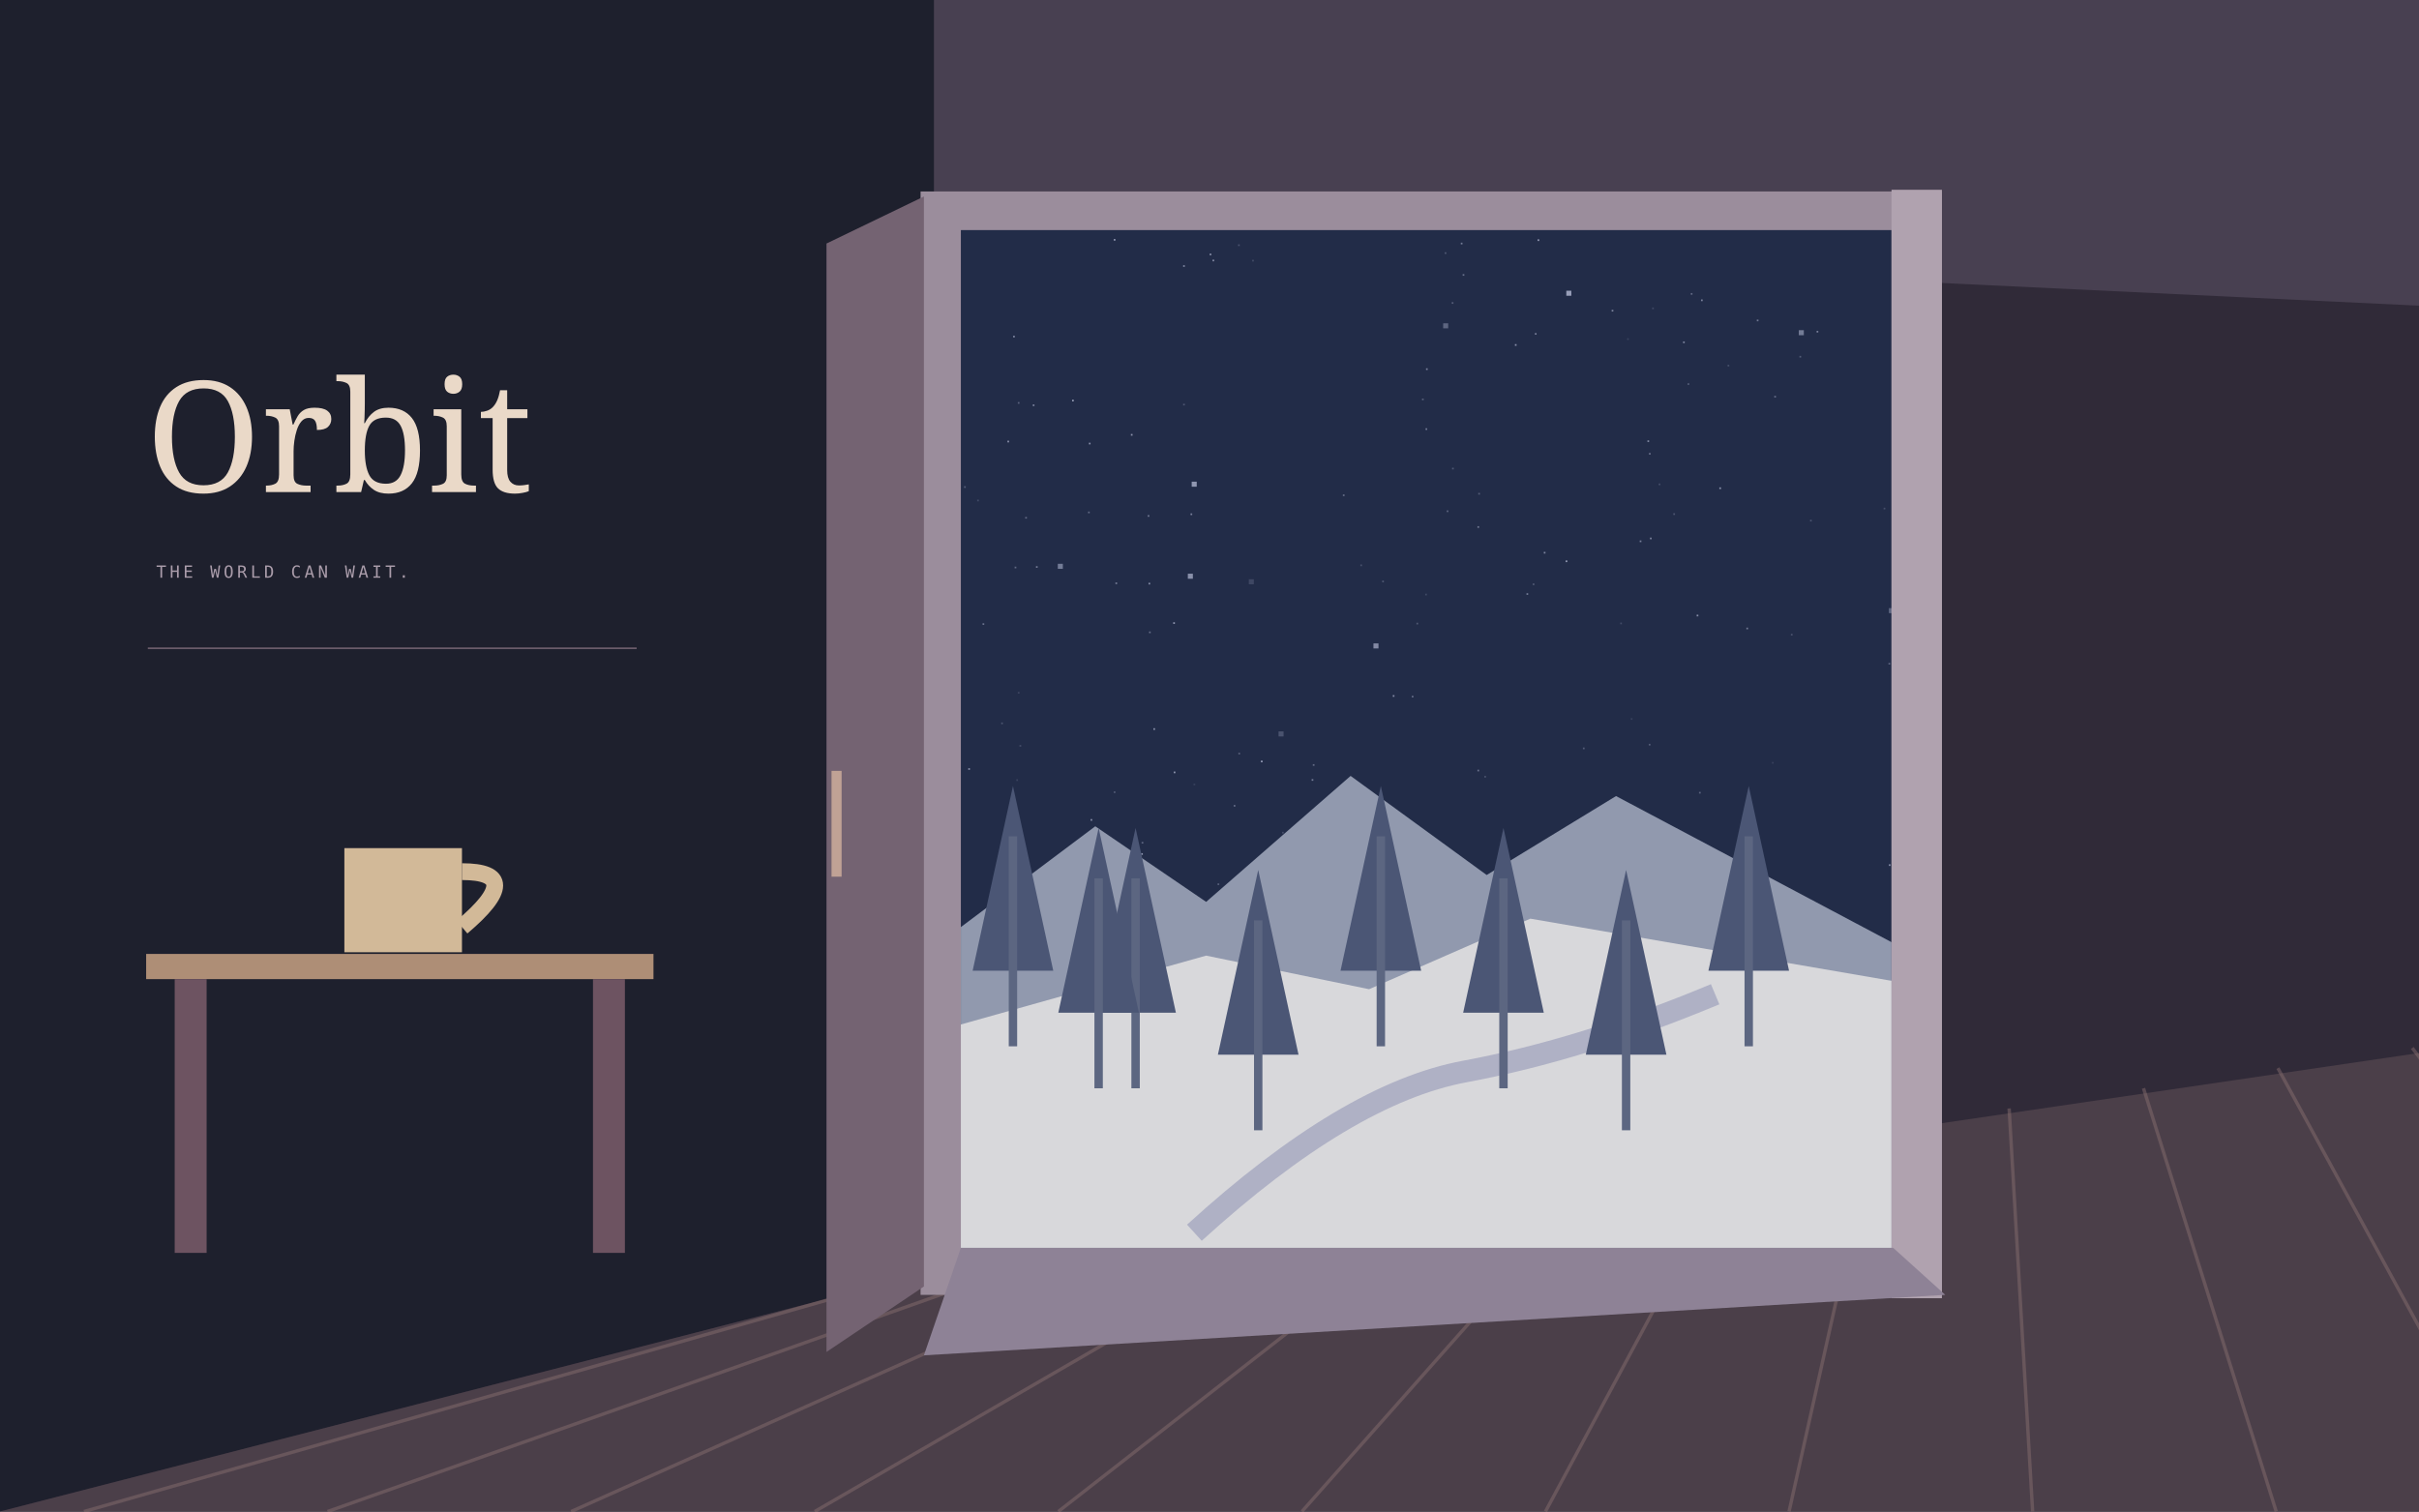
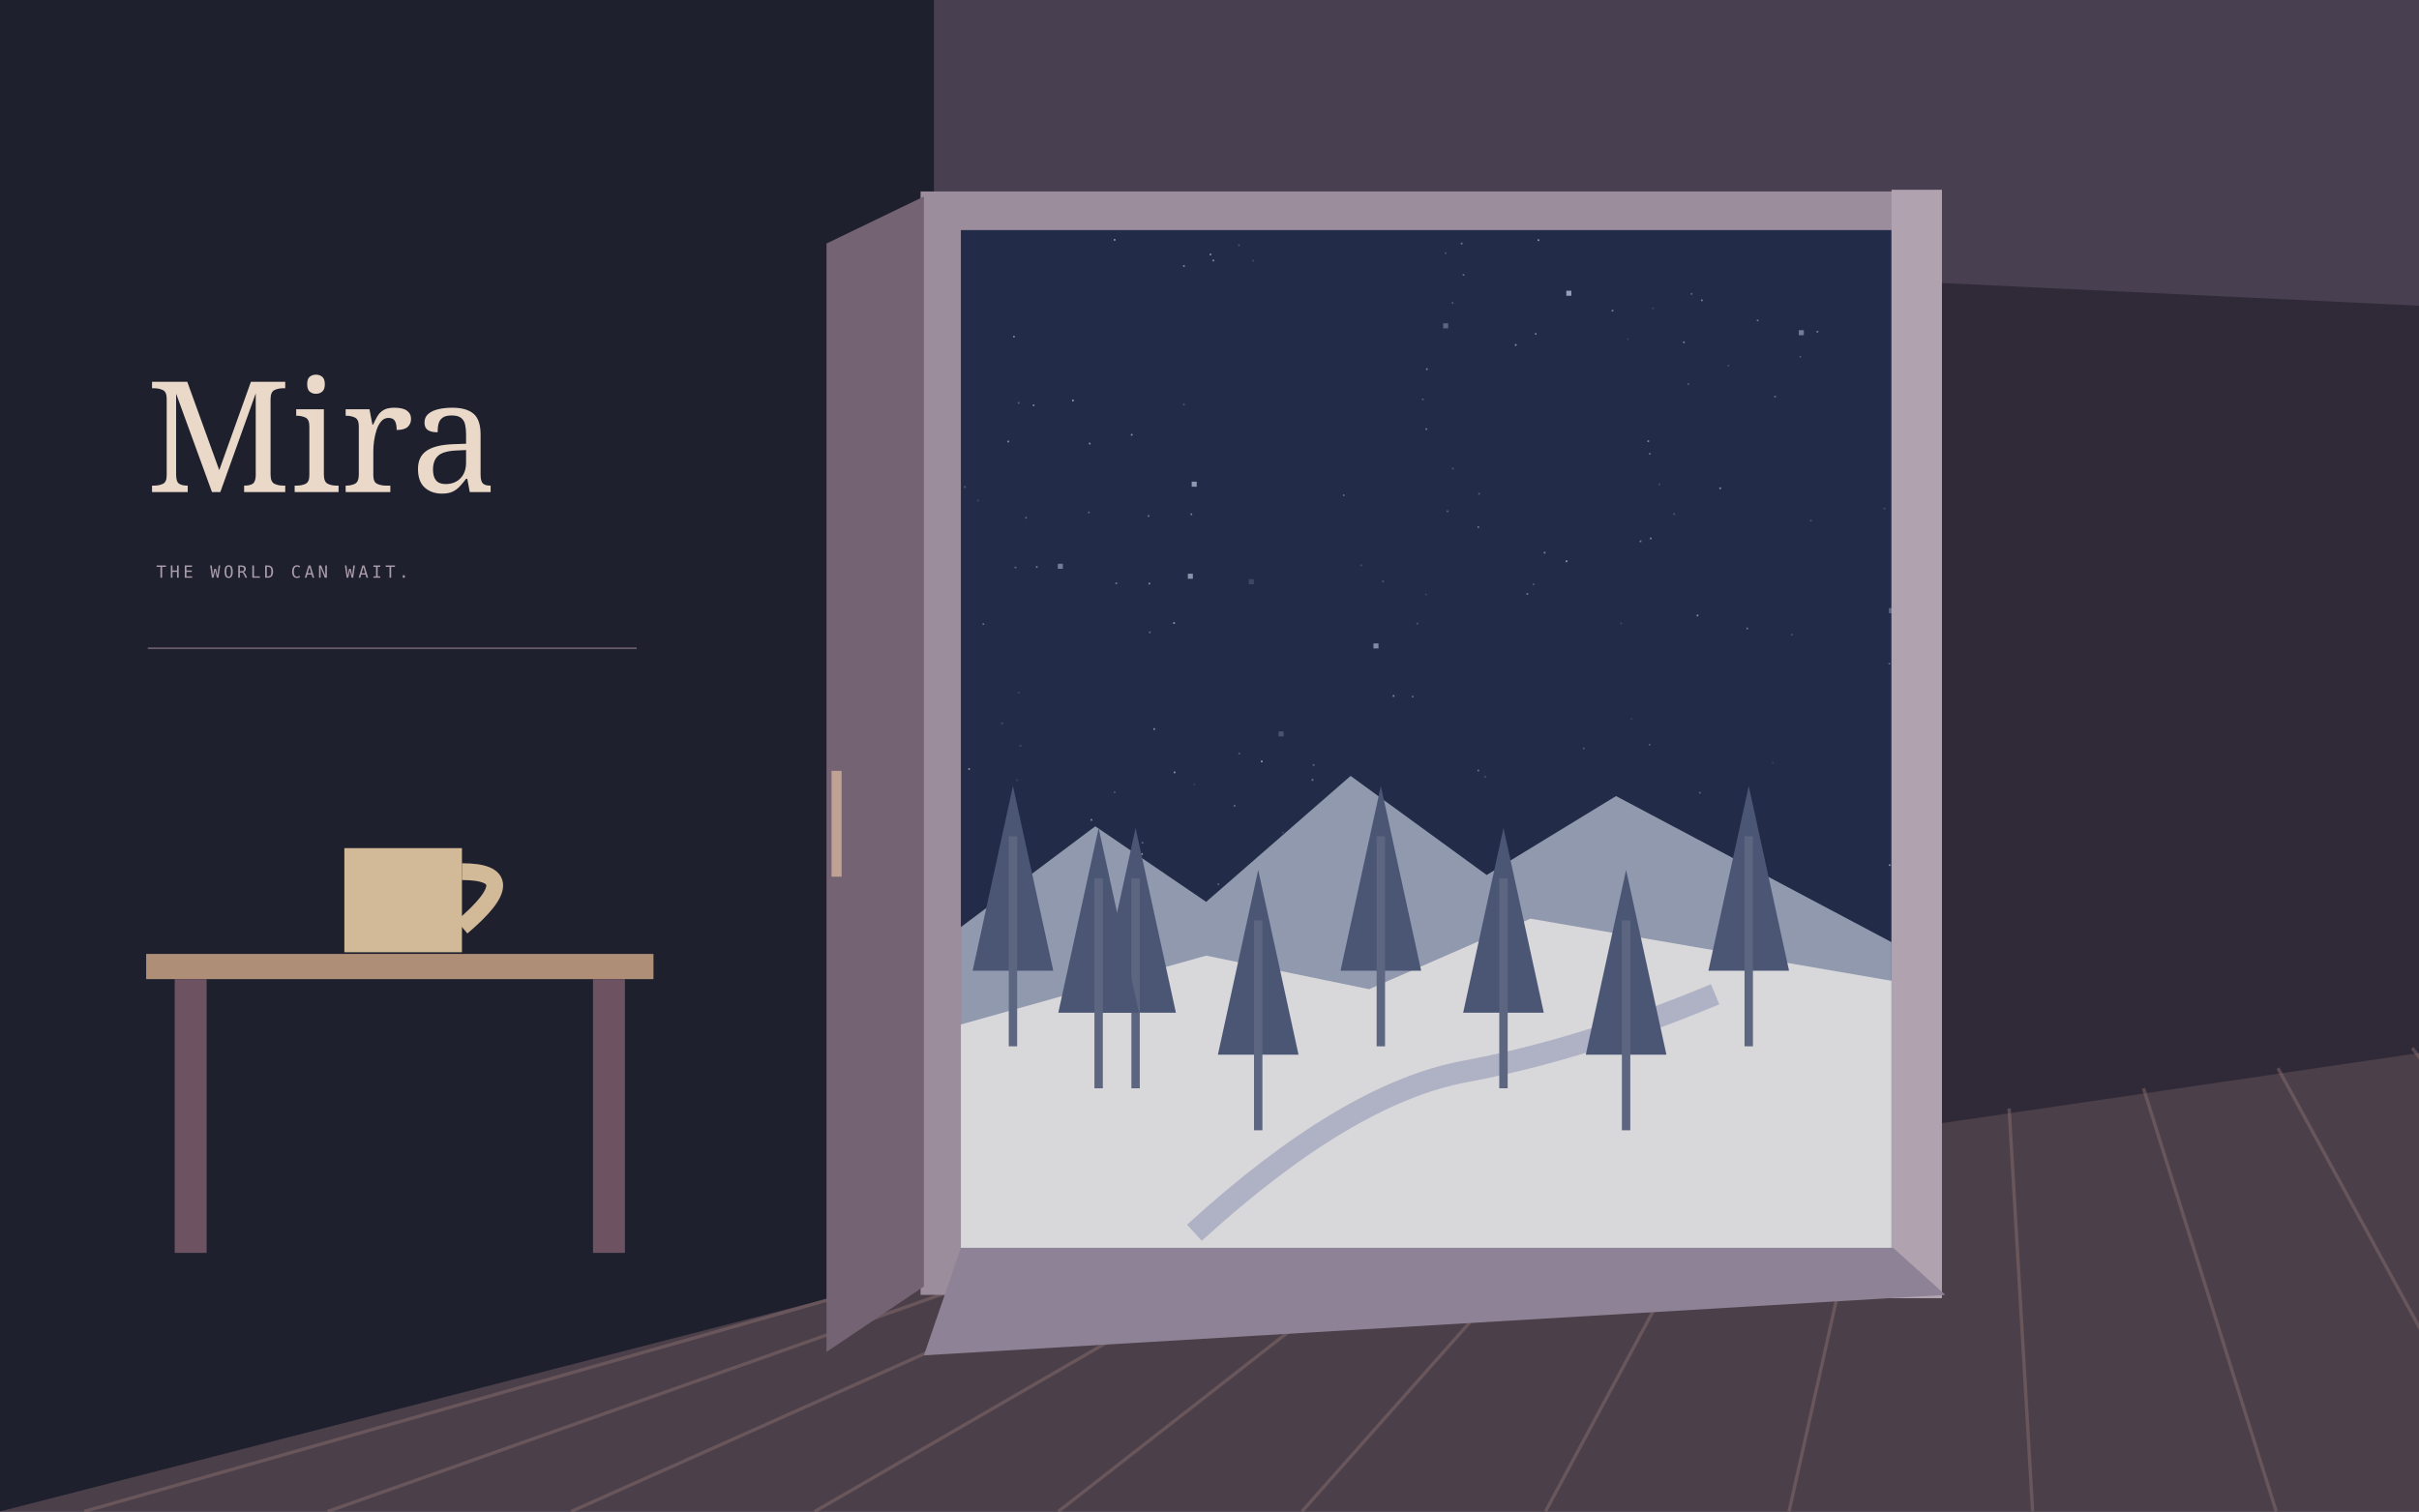
<svg xmlns="http://www.w3.org/2000/svg" width="1440" height="900" viewBox="0 0 1440 900" role="img" aria-label="A heavy cabin doorway opens onto a snowy clearing while a warm mug rests on a near table.">
  <defs />
  <rect x="0" y="0" width="1440" height="900" fill="#302a38" />
  <rect x="0" y="0" width="1440" height="900" fill="#302a38" />
  <polygon points="0,0 556,0 556,757 0,900" fill="#1e202d" stroke="none" />
  <polygon points="556,0 1440,0 1440,182 556,140" fill="#484051" stroke="none" />
  <polygon points="556,757 1440,627 1440,900 0,900" fill="#4b3f49" stroke="none" />
  <line x1="556" y1="756" x2="50" y2="900" stroke="#8c7072" opacity=".45" stroke-width="2" />
  <line x1="636" y1="744" x2="195" y2="900" stroke="#8c7072" opacity=".45" stroke-width="2" />
  <line x1="716" y1="732" x2="340" y2="900" stroke="#8c7072" opacity=".45" stroke-width="2" />
  <line x1="796" y1="720" x2="485" y2="900" stroke="#8c7072" opacity=".45" stroke-width="2" />
  <line x1="876" y1="708" x2="630" y2="900" stroke="#8c7072" opacity=".45" stroke-width="2" />
  <line x1="956" y1="696" x2="775" y2="900" stroke="#8c7072" opacity=".45" stroke-width="2" />
  <line x1="1036" y1="684" x2="920" y2="900" stroke="#8c7072" opacity=".45" stroke-width="2" />
  <line x1="1116" y1="672" x2="1065" y2="900" stroke="#8c7072" opacity=".45" stroke-width="2" />
  <line x1="1196" y1="660" x2="1210" y2="900" stroke="#8c7072" opacity=".45" stroke-width="2" />
  <line x1="1276" y1="648" x2="1355" y2="900" stroke="#8c7072" opacity=".45" stroke-width="2" />
  <line x1="1356" y1="636" x2="1500" y2="900" stroke="#8c7072" opacity=".45" stroke-width="2" />
  <line x1="1436" y1="624" x2="1645" y2="900" stroke="#8c7072" opacity=".45" stroke-width="2" />
  <line x1="1516" y1="612" x2="1790" y2="900" stroke="#8c7072" opacity=".45" stroke-width="2" />
  <rect x="548" y="114" width="608" height="657" fill="#9b8d9c" />
  <rect x="572" y="137" width="554" height="606" fill="#222c48" />
  <rect x="710.5" y="466.6" width="1" height="1" fill="#d4d9f2" opacity="0.12" />
  <rect x="780.8" y="463.9" width="1" height="1" fill="#d4d9f2" opacity="0.46" />
  <rect x="1027.1" y="530.9" width="1" height="1" fill="#d4d9f2" opacity="0.33" />
  <rect x="1004.6" y="228.2" width="1" height="1" fill="#d4d9f2" opacity="0.28" />
  <rect x="694.6" y="657.5" width="1" height="1" fill="#d4d9f2" opacity="0.43" />
  <rect x="795.8" y="623.9" width="1" height="1" fill="#d4d9f2" opacity="0.57" />
  <rect x="704.3" y="240.4" width="1" height="1" fill="#d4d9f2" opacity="0.24" />
  <rect x="908.7" y="353.2" width="1" height="1" fill="#d4d9f2" opacity="0.45" />
  <rect x="599.7" y="262.4" width="1" height="1" fill="#d4d9f2" opacity="0.58" />
  <rect x="819.2" y="600.2" width="1" height="1" fill="#d4d9f2" opacity="0.57" />
  <rect x="901.8" y="204.9" width="1" height="1" fill="#d4d9f2" opacity="0.58" />
  <rect x="1028.4" y="217.2" width="1" height="1" fill="#d4d9f2" opacity="0.20" />
  <rect x="581.7" y="297.5" width="1" height="1" fill="#d4d9f2" opacity="0.18" />
  <rect x="968.9" y="493.4" width="1" height="1" fill="#d4d9f2" opacity="0.34" />
  <rect x="663.3" y="625.1" width="1" height="1" fill="#d4d9f2" opacity="0.50" />
  <rect x="823.9" y="720.1" width="1" height="1" fill="#d4d9f2" opacity="0.15" />
  <rect x="658.1" y="726.0" width="1" height="1" fill="#d4d9f2" opacity="0.15" />
  <rect x="610.3" y="307.8" width="1" height="1" fill="#d4d9f2" opacity="0.35" />
  <rect x="573.9" y="289.5" width="1" height="1" fill="#d4d9f2" opacity="0.28" />
  <rect x="959.4" y="184.5" width="1" height="1" fill="#d4d9f2" opacity="0.51" />
  <rect x="743.4" y="344.9" width="3" height="3" fill="#d4d9f2" opacity="0.16" />
  <rect x="606.9" y="443.6" width="1" height="1" fill="#d4d9f2" opacity="0.18" />
  <rect x="578.4" y="701.9" width="3" height="3" fill="#d4d9f2" opacity="0.38" />
  <rect x="1121.3" y="302.3" width="1" height="1" fill="#d4d9f2" opacity="0.20" />
  <rect x="683.2" y="306.7" width="1" height="1" fill="#d4d9f2" opacity="0.42" />
  <rect x="584.9" y="371.1" width="1" height="1" fill="#d4d9f2" opacity="0.40" />
  <rect x="1124.4" y="514.6" width="1" height="1" fill="#d4d9f2" opacity="0.55" />
  <rect x="607.2" y="566.7" width="1" height="1" fill="#d4d9f2" opacity="0.21" />
  <rect x="843.2" y="370.8" width="1" height="1" fill="#d4d9f2" opacity="0.26" />
  <rect x="629.7" y="335.7" width="3" height="3" fill="#d4d9f2" opacity="0.46" />
  <rect x="980.7" y="262.2" width="1" height="1" fill="#d4d9f2" opacity="0.53" />
  <rect x="576.1" y="582.8" width="1" height="1" fill="#d4d9f2" opacity="0.55" />
  <rect x="1035.5" y="606.8" width="1" height="1" fill="#d4d9f2" opacity="0.42" />
  <rect x="766.8" y="637.3" width="1" height="1" fill="#d4d9f2" opacity="0.58" />
  <rect x="596.0" y="430.2" width="1" height="1" fill="#d4d9f2" opacity="0.23" />
  <rect x="759.6" y="559.9" width="1" height="1" fill="#d4d9f2" opacity="0.46" />
  <rect x="1107.5" y="675.8" width="1" height="1" fill="#d4d9f2" opacity="0.56" />
  <rect x="996.1" y="305.6" width="1" height="1" fill="#d4d9f2" opacity="0.24" />
  <rect x="1025.4" y="735.5" width="1" height="1" fill="#d4d9f2" opacity="0.44" />
  <rect x="603.8" y="591.9" width="1" height="1" fill="#d4d9f2" opacity="0.12" />
  <rect x="976.1" y="321.8" width="1" height="1" fill="#d4d9f2" opacity="0.47" />
  <rect x="773.0" y="622.0" width="1" height="1" fill="#d4d9f2" opacity="0.53" />
  <rect x="641.1" y="618.5" width="3" height="3" fill="#d4d9f2" opacity="0.27" />
  <rect x="966.6" y="543.7" width="1" height="1" fill="#d4d9f2" opacity="0.34" />
  <rect x="663.0" y="471.2" width="1" height="1" fill="#d4d9f2" opacity="0.26" />
  <rect x="704.3" y="157.9" width="1" height="1" fill="#d4d9f2" opacity="0.53" />
  <rect x="707.1" y="341.6" width="3" height="3" fill="#d4d9f2" opacity="0.58" />
  <rect x="827.8" y="543.6" width="3" height="3" fill="#d4d9f2" opacity="0.55" />
  <rect x="882.6" y="694.3" width="1" height="1" fill="#d4d9f2" opacity="0.52" />
  <rect x="921.7" y="721.5" width="1" height="1" fill="#d4d9f2" opacity="0.18" />
  <rect x="981.6" y="269.7" width="1" height="1" fill="#d4d9f2" opacity="0.39" />
  <rect x="648.2" y="263.6" width="1" height="1" fill="#d4d9f2" opacity="0.57" />
  <rect x="861.2" y="303.9" width="1" height="1" fill="#d4d9f2" opacity="0.32" />
  <rect x="1115.6" y="577.6" width="1" height="1" fill="#d4d9f2" opacity="0.47" />
  <rect x="860.0" y="150.2" width="1" height="1" fill="#d4d9f2" opacity="0.25" />
  <rect x="741.8" y="623.6" width="1" height="1" fill="#d4d9f2" opacity="0.29" />
  <rect x="587.4" y="665.8" width="1" height="1" fill="#d4d9f2" opacity="0.13" />
  <rect x="1124.2" y="394.7" width="1" height="1" fill="#d4d9f2" opacity="0.33" />
  <rect x="1071.2" y="211.9" width="1" height="1" fill="#d4d9f2" opacity="0.27" />
  <rect x="756.7" y="648.3" width="1" height="1" fill="#d4d9f2" opacity="0.31" />
  <rect x="846.5" y="237.3" width="1" height="1" fill="#d4d9f2" opacity="0.29" />
  <rect x="968.3" y="706.5" width="1" height="1" fill="#d4d9f2" opacity="0.61" />
  <rect x="942.3" y="445.1" width="1" height="1" fill="#d4d9f2" opacity="0.28" />
  <rect x="817.6" y="383.1" width="3" height="3" fill="#d4d9f2" opacity="0.54" />
  <rect x="1039.5" y="513.1" width="1" height="1" fill="#d4d9f2" opacity="0.15" />
  <rect x="885.2" y="587.0" width="3" height="3" fill="#d4d9f2" opacity="0.46" />
  <rect x="649.2" y="487.7" width="1" height="1" fill="#d4d9f2" opacity="0.55" />
  <rect x="1006.5" y="174.5" width="1" height="1" fill="#d4d9f2" opacity="0.36" />
  <rect x="879.5" y="458.3" width="1" height="1" fill="#d4d9f2" opacity="0.40" />
  <rect x="810.0" y="566.6" width="1" height="1" fill="#d4d9f2" opacity="0.19" />
  <rect x="697.4" y="724.2" width="1" height="1" fill="#d4d9f2" opacity="0.33" />
  <rect x="843.3" y="556.8" width="1" height="1" fill="#d4d9f2" opacity="0.38" />
  <rect x="980.5" y="636.1" width="1" height="1" fill="#d4d9f2" opacity="0.51" />
  <rect x="964.1" y="700.5" width="1" height="1" fill="#d4d9f2" opacity="0.36" />
  <rect x="848.4" y="353.5" width="1" height="1" fill="#d4d9f2" opacity="0.17" />
  <rect x="982.2" y="320.1" width="1" height="1" fill="#d4d9f2" opacity="0.49" />
  <rect x="675.8" y="670.8" width="1" height="1" fill="#d4d9f2" opacity="0.55" />
  <rect x="781.5" y="455.0" width="1" height="1" fill="#d4d9f2" opacity="0.36" />
  <rect x="708.7" y="305.7" width="1" height="1" fill="#d4d9f2" opacity="0.49" />
  <rect x="1030.9" y="639.1" width="1" height="1" fill="#d4d9f2" opacity="0.54" />
  <rect x="822.8" y="345.7" width="1" height="1" fill="#d4d9f2" opacity="0.25" />
  <rect x="605.9" y="412.0" width="1" height="1" fill="#d4d9f2" opacity="0.15" />
  <rect x="871.6" y="703.9" width="1" height="1" fill="#d4d9f2" opacity="0.66" />
  <rect x="692.6" y="716.9" width="1" height="1" fill="#d4d9f2" opacity="0.53" />
  <rect x="1067.6" y="701.8" width="1" height="1" fill="#d4d9f2" opacity="0.27" />
  <rect x="616.7" y="337.1" width="1" height="1" fill="#d4d9f2" opacity="0.46" />
  <rect x="737.0" y="145.5" width="1" height="1" fill="#d4d9f2" opacity="0.23" />
  <rect x="908.8" y="702.0" width="1" height="1" fill="#d4d9f2" opacity="0.20" />
  <rect x="987.4" y="287.9" width="1" height="1" fill="#d4d9f2" opacity="0.19" />
  <rect x="864.4" y="278.5" width="1" height="1" fill="#d4d9f2" opacity="0.25" />
  <rect x="761.1" y="435.5" width="3" height="3" fill="#d4d9f2" opacity="0.23" />
  <rect x="1124.4" y="362.1" width="3" height="3" fill="#d4d9f2" opacity="0.32" />
  <rect x="679.6" y="501.3" width="1" height="1" fill="#d4d9f2" opacity="0.33" />
  <rect x="750.6" y="452.9" width="1" height="1" fill="#d4d9f2" opacity="0.65" />
  <rect x="829.1" y="413.9" width="1" height="1" fill="#d4d9f2" opacity="0.56" />
  <rect x="983.5" y="183.1" width="1" height="1" fill="#d4d9f2" opacity="0.16" />
  <rect x="795.9" y="625.8" width="1" height="1" fill="#d4d9f2" opacity="0.26" />
  <rect x="724.8" y="526.0" width="1" height="1" fill="#d4d9f2" opacity="0.30" />
  <rect x="844.6" y="689.2" width="1" height="1" fill="#d4d9f2" opacity="0.23" />
  <rect x="918.7" y="648.7" width="1" height="1" fill="#d4d9f2" opacity="0.32" />
  <rect x="915.3" y="142.5" width="1" height="1" fill="#d4d9f2" opacity="0.62" />
  <rect x="657.3" y="711.0" width="1" height="1" fill="#d4d9f2" opacity="0.34" />
  <rect x="763.2" y="495.3" width="1" height="1" fill="#d4d9f2" opacity="0.20" />
  <rect x="1077.5" y="309.5" width="1" height="1" fill="#d4d9f2" opacity="0.23" />
  <rect x="686.6" y="433.6" width="1" height="1" fill="#d4d9f2" opacity="0.57" />
  <rect x="981.5" y="442.9" width="1" height="1" fill="#d4d9f2" opacity="0.28" />
  <rect x="627.8" y="607.7" width="1" height="1" fill="#d4d9f2" opacity="0.31" />
  <rect x="802.8" y="517.0" width="1" height="1" fill="#d4d9f2" opacity="0.46" />
  <rect x="970.8" y="427.6" width="1" height="1" fill="#d4d9f2" opacity="0.12" />
  <rect x="1066.4" y="688.8" width="1" height="1" fill="#d4d9f2" opacity="0.33" />
  <rect x="603.1" y="199.9" width="1" height="1" fill="#d4d9f2" opacity="0.52" />
  <rect x="883.6" y="462.0" width="1" height="1" fill="#d4d9f2" opacity="0.22" />
  <rect x="1106.4" y="726.7" width="1" height="1" fill="#d4d9f2" opacity="0.31" />
  <rect x="913.7" y="198.3" width="1" height="1" fill="#d4d9f2" opacity="0.47" />
  <rect x="1010.0" y="366.0" width="1" height="1" fill="#d4d9f2" opacity="0.56" />
  <rect x="819.9" y="697.1" width="3" height="3" fill="#d4d9f2" opacity="0.19" />
  <rect x="605.0" y="464.0" width="1" height="1" fill="#d4d9f2" opacity="0.14" />
  <rect x="638.2" y="238.0" width="1" height="1" fill="#d4d9f2" opacity="0.64" />
  <rect x="698.4" y="370.5" width="1" height="1" fill="#d4d9f2" opacity="0.61" />
  <rect x="1072.8" y="598.9" width="3" height="3" fill="#d4d9f2" opacity="0.55" />
  <rect x="848.9" y="219.3" width="1" height="1" fill="#d4d9f2" opacity="0.49" />
  <rect x="1056.2" y="235.7" width="1" height="1" fill="#d4d9f2" opacity="0.37" />
  <rect x="960.0" y="565.2" width="1" height="1" fill="#d4d9f2" opacity="0.43" />
  <rect x="883.6" y="678.7" width="1" height="1" fill="#d4d9f2" opacity="0.61" />
  <rect x="693.2" y="694.1" width="1" height="1" fill="#d4d9f2" opacity="0.55" />
  <rect x="950.4" y="697.0" width="1" height="1" fill="#d4d9f2" opacity="0.54" />
  <rect x="576.4" y="457.4" width="1" height="1" fill="#d4d9f2" opacity="0.56" />
  <rect x="1078.1" y="650.3" width="1" height="1" fill="#d4d9f2" opacity="0.60" />
  <rect x="932.4" y="173.1" width="3" height="3" fill="#d4d9f2" opacity="0.66" />
  <rect x="982.6" y="667.4" width="1" height="1" fill="#d4d9f2" opacity="0.34" />
  <rect x="840.4" y="414.3" width="1" height="1" fill="#d4d9f2" opacity="0.37" />
  <rect x="777.5" y="529.0" width="1" height="1" fill="#d4d9f2" opacity="0.18" />
  <rect x="1011.4" y="471.5" width="1" height="1" fill="#d4d9f2" opacity="0.32" />
  <rect x="957.9" y="648.9" width="1" height="1" fill="#d4d9f2" opacity="0.13" />
  <rect x="604.0" y="337.4" width="1" height="1" fill="#d4d9f2" opacity="0.35" />
  <rect x="756.8" y="517.6" width="1" height="1" fill="#d4d9f2" opacity="0.30" />
  <rect x="721.8" y="154.6" width="1" height="1" fill="#d4d9f2" opacity="0.54" />
  <rect x="967.8" y="668.2" width="1" height="1" fill="#d4d9f2" opacity="0.52" />
  <rect x="745.4" y="154.7" width="1" height="1" fill="#d4d9f2" opacity="0.18" />
  <rect x="709.4" y="286.8" width="3" height="3" fill="#d4d9f2" opacity="0.62" />
  <rect x="790.6" y="484.8" width="1" height="1" fill="#d4d9f2" opacity="0.21" />
  <rect x="870.7" y="163.2" width="1" height="1" fill="#d4d9f2" opacity="0.39" />
  <rect x="879.5" y="313.3" width="1" height="1" fill="#d4d9f2" opacity="0.43" />
  <rect x="944.2" y="679.9" width="3" height="3" fill="#d4d9f2" opacity="0.21" />
  <rect x="698.7" y="459.4" width="1" height="1" fill="#d4d9f2" opacity="0.60" />
  <rect x="880.0" y="293.5" width="1" height="1" fill="#d4d9f2" opacity="0.28" />
  <rect x="1054.8" y="453.7" width="1" height="1" fill="#d4d9f2" opacity="0.12" />
  <rect x="757.4" y="568.6" width="1" height="1" fill="#d4d9f2" opacity="0.47" />
  <rect x="932.0" y="333.7" width="1" height="1" fill="#d4d9f2" opacity="0.64" />
  <rect x="1045.8" y="190.3" width="1" height="1" fill="#d4d9f2" opacity="0.43" />
  <rect x="679.3" y="508.0" width="1" height="1" fill="#d4d9f2" opacity="0.61" />
  <rect x="684.0" y="376.0" width="1" height="1" fill="#d4d9f2" opacity="0.37" />
  <rect x="799.4" y="294.4" width="1" height="1" fill="#d4d9f2" opacity="0.37" />
  <rect x="734.4" y="479.3" width="1" height="1" fill="#d4d9f2" opacity="0.37" />
  <rect x="772.1" y="586.6" width="1" height="1" fill="#d4d9f2" opacity="0.37" />
  <rect x="869.6" y="144.5" width="1" height="1" fill="#d4d9f2" opacity="0.46" />
  <rect x="683.7" y="347.0" width="1" height="1" fill="#d4d9f2" opacity="0.55" />
  <rect x="879.6" y="742.8" width="1" height="1" fill="#d4d9f2" opacity="0.22" />
  <rect x="673.2" y="258.4" width="1" height="1" fill="#d4d9f2" opacity="0.59" />
  <rect x="1105.7" y="634.3" width="1" height="1" fill="#d4d9f2" opacity="0.30" />
  <rect x="968.6" y="201.4" width="1" height="1" fill="#d4d9f2" opacity="0.13" />
  <rect x="693.2" y="618.2" width="1" height="1" fill="#d4d9f2" opacity="0.25" />
  <rect x="848.6" y="255.0" width="1" height="1" fill="#d4d9f2" opacity="0.44" />
  <rect x="864.2" y="179.9" width="1" height="1" fill="#d4d9f2" opacity="0.29" />
  <rect x="964.5" y="370.7" width="1" height="1" fill="#d4d9f2" opacity="0.18" />
  <rect x="1023.5" y="290.2" width="1" height="1" fill="#d4d9f2" opacity="0.58" />
  <rect x="708.7" y="539.5" width="1" height="1" fill="#d4d9f2" opacity="0.53" />
  <rect x="993.4" y="636.5" width="1" height="1" fill="#d4d9f2" opacity="0.15" />
  <rect x="605.9" y="239.4" width="1" height="1" fill="#d4d9f2" opacity="0.31" />
  <rect x="1066.1" y="377.4" width="1" height="1" fill="#d4d9f2" opacity="0.22" />
  <rect x="859.1" y="192.5" width="3" height="3" fill="#d4d9f2" opacity="0.33" />
  <rect x="983.6" y="600.2" width="1" height="1" fill="#d4d9f2" opacity="0.24" />
  <rect x="1039.6" y="373.7" width="1" height="1" fill="#d4d9f2" opacity="0.44" />
  <rect x="614.2" y="606.4" width="1" height="1" fill="#d4d9f2" opacity="0.49" />
  <rect x="919.0" y="328.6" width="1" height="1" fill="#d4d9f2" opacity="0.51" />
  <rect x="663.0" y="142.3" width="1" height="1" fill="#d4d9f2" opacity="0.61" />
  <rect x="781.6" y="590.3" width="1" height="1" fill="#d4d9f2" opacity="0.45" />
  <rect x="647.7" y="304.6" width="1" height="1" fill="#d4d9f2" opacity="0.35" />
  <rect x="664.0" y="346.8" width="1" height="1" fill="#d4d9f2" opacity="0.45" />
  <rect x="786.6" y="696.1" width="1" height="1" fill="#d4d9f2" opacity="0.63" />
  <rect x="737.2" y="448.2" width="1" height="1" fill="#d4d9f2" opacity="0.30" />
  <rect x="597.4" y="710.1" width="1" height="1" fill="#d4d9f2" opacity="0.32" />
  <rect x="614.8" y="240.8" width="1" height="1" fill="#d4d9f2" opacity="0.50" />
  <rect x="854.7" y="700.8" width="1" height="1" fill="#d4d9f2" opacity="0.27" />
  <rect x="912.4" y="347.4" width="1" height="1" fill="#d4d9f2" opacity="0.26" />
  <rect x="595.9" y="616.3" width="1" height="1" fill="#d4d9f2" opacity="0.49" />
  <rect x="963.5" y="485.7" width="1" height="1" fill="#d4d9f2" opacity="0.60" />
  <rect x="809.8" y="336.1" width="1" height="1" fill="#d4d9f2" opacity="0.21" />
  <rect x="1001.9" y="203.3" width="1" height="1" fill="#d4d9f2" opacity="0.50" />
  <rect x="958.0" y="500.4" width="1" height="1" fill="#d4d9f2" opacity="0.19" />
  <rect x="1054.6" y="711.6" width="1" height="1" fill="#d4d9f2" opacity="0.38" />
  <rect x="1070.8" y="196.6" width="3" height="3" fill="#d4d9f2" opacity="0.46" />
  <rect x="977.9" y="544.9" width="1" height="1" fill="#d4d9f2" opacity="0.19" />
  <rect x="1107.6" y="591.4" width="1" height="1" fill="#d4d9f2" opacity="0.27" />
  <rect x="1081.4" y="197.0" width="1" height="1" fill="#d4d9f2" opacity="0.48" />
  <rect x="906.1" y="572.1" width="1" height="1" fill="#d4d9f2" opacity="0.46" />
  <rect x="1125.0" y="583.4" width="1" height="1" fill="#d4d9f2" opacity="0.36" />
  <rect x="720.1" y="151.0" width="1" height="1" fill="#d4d9f2" opacity="0.57" />
  <rect x="1012.6" y="178.3" width="1" height="1" fill="#d4d9f2" opacity="0.49" />
  <rect x="683.8" y="728.0" width="1" height="1" fill="#d4d9f2" opacity="0.39" />
  <polygon points="572,552 652,492 718,537 804,462 885,521 962,474 1126,561 1126,743 572,743" fill="#9199ae" stroke="none" />
  <polygon points="572,610 718,569 815,589 911,547 1126,584 1126,743 572,743" fill="#d8d8db" stroke="none" />
  <path d="M711 734Q802 651 872 638T1021 592" fill="none" stroke="#afb1c5" stroke-width="13" />
  <polygon points="603,468 579,578 627,578" fill="#4b5675" stroke="none" />
  <line x1="603" y1="498" x2="603" y2="623" stroke="#5c6681" stroke-width="5" />
  <polygon points="676,493 652,603 700,603" fill="#4b5675" stroke="none" />
  <line x1="676" y1="523" x2="676" y2="648" stroke="#5c6681" stroke-width="5" />
  <polygon points="749,518 725,628 773,628" fill="#4b5675" stroke="none" />
  <line x1="749" y1="548" x2="749" y2="673" stroke="#5c6681" stroke-width="5" />
  <polygon points="822,468 798,578 846,578" fill="#4b5675" stroke="none" />
  <line x1="822" y1="498" x2="822" y2="623" stroke="#5c6681" stroke-width="5" />
  <polygon points="895,493 871,603 919,603" fill="#4b5675" stroke="none" />
  <line x1="895" y1="523" x2="895" y2="648" stroke="#5c6681" stroke-width="5" />
  <polygon points="968,518 944,628 992,628" fill="#4b5675" stroke="none" />
  <line x1="968" y1="548" x2="968" y2="673" stroke="#5c6681" stroke-width="5" />
  <polygon points="1041,468 1017,578 1065,578" fill="#4b5675" stroke="none" />
  <line x1="1041" y1="498" x2="1041" y2="623" stroke="#5c6681" stroke-width="5" />
  <polygon points="654,493 630,603 678,603" fill="#4b5675" stroke="none" />
  <line x1="654" y1="523" x2="654" y2="648" stroke="#5c6681" stroke-width="5" />
  <polygon points="550,117 492,145 492,805 550,766" fill="#746372" stroke="none" />
  <rect x="495" y="459" width="6" height="63" fill="#c0a295" />
  <rect x="1126" y="113" width="30" height="660" fill="#b0a2af" />
  <polygon points="1127,743 1158,771 550,807 572,743" fill="#8e8296" stroke="none" />
  <rect x="87" y="568" width="302" height="15" fill="#ae8e76" />
  <rect x="104" y="583" width="19" height="163" fill="#6d5361" />
  <rect x="353" y="583" width="19" height="163" fill="#6d5361" />
  <rect x="205" y="505" width="70" height="62" fill="#d2b998" />
  <path d="M275 519q39 0 0 33" fill="none" stroke="#d2b998" stroke-width="10" />
-   <text x="87" y="293" font-family="Arial,Helvetica,sans-serif" font-size="92" fill="#ead9c8" font-family-override="Georgia" style="font-family:Georgia,serif">Orbit</text>
+   <text x="87" y="293" font-family="Arial,Helvetica,sans-serif" font-size="92" fill="#ead9c8" font-family-override="Georgia" style="font-family:Georgia,serif">Mira</text>
  <text x="93" y="344" font-family="Arial,Helvetica,sans-serif" font-size="10" fill="#aa9caa" style="font-family:Menlo,Consolas,monospace" letter-spacing="2">THE WORLD CAN WAIT.</text>
  <line x1="88" y1="386" x2="379" y2="386" stroke="#6a5b69" />
</svg>
